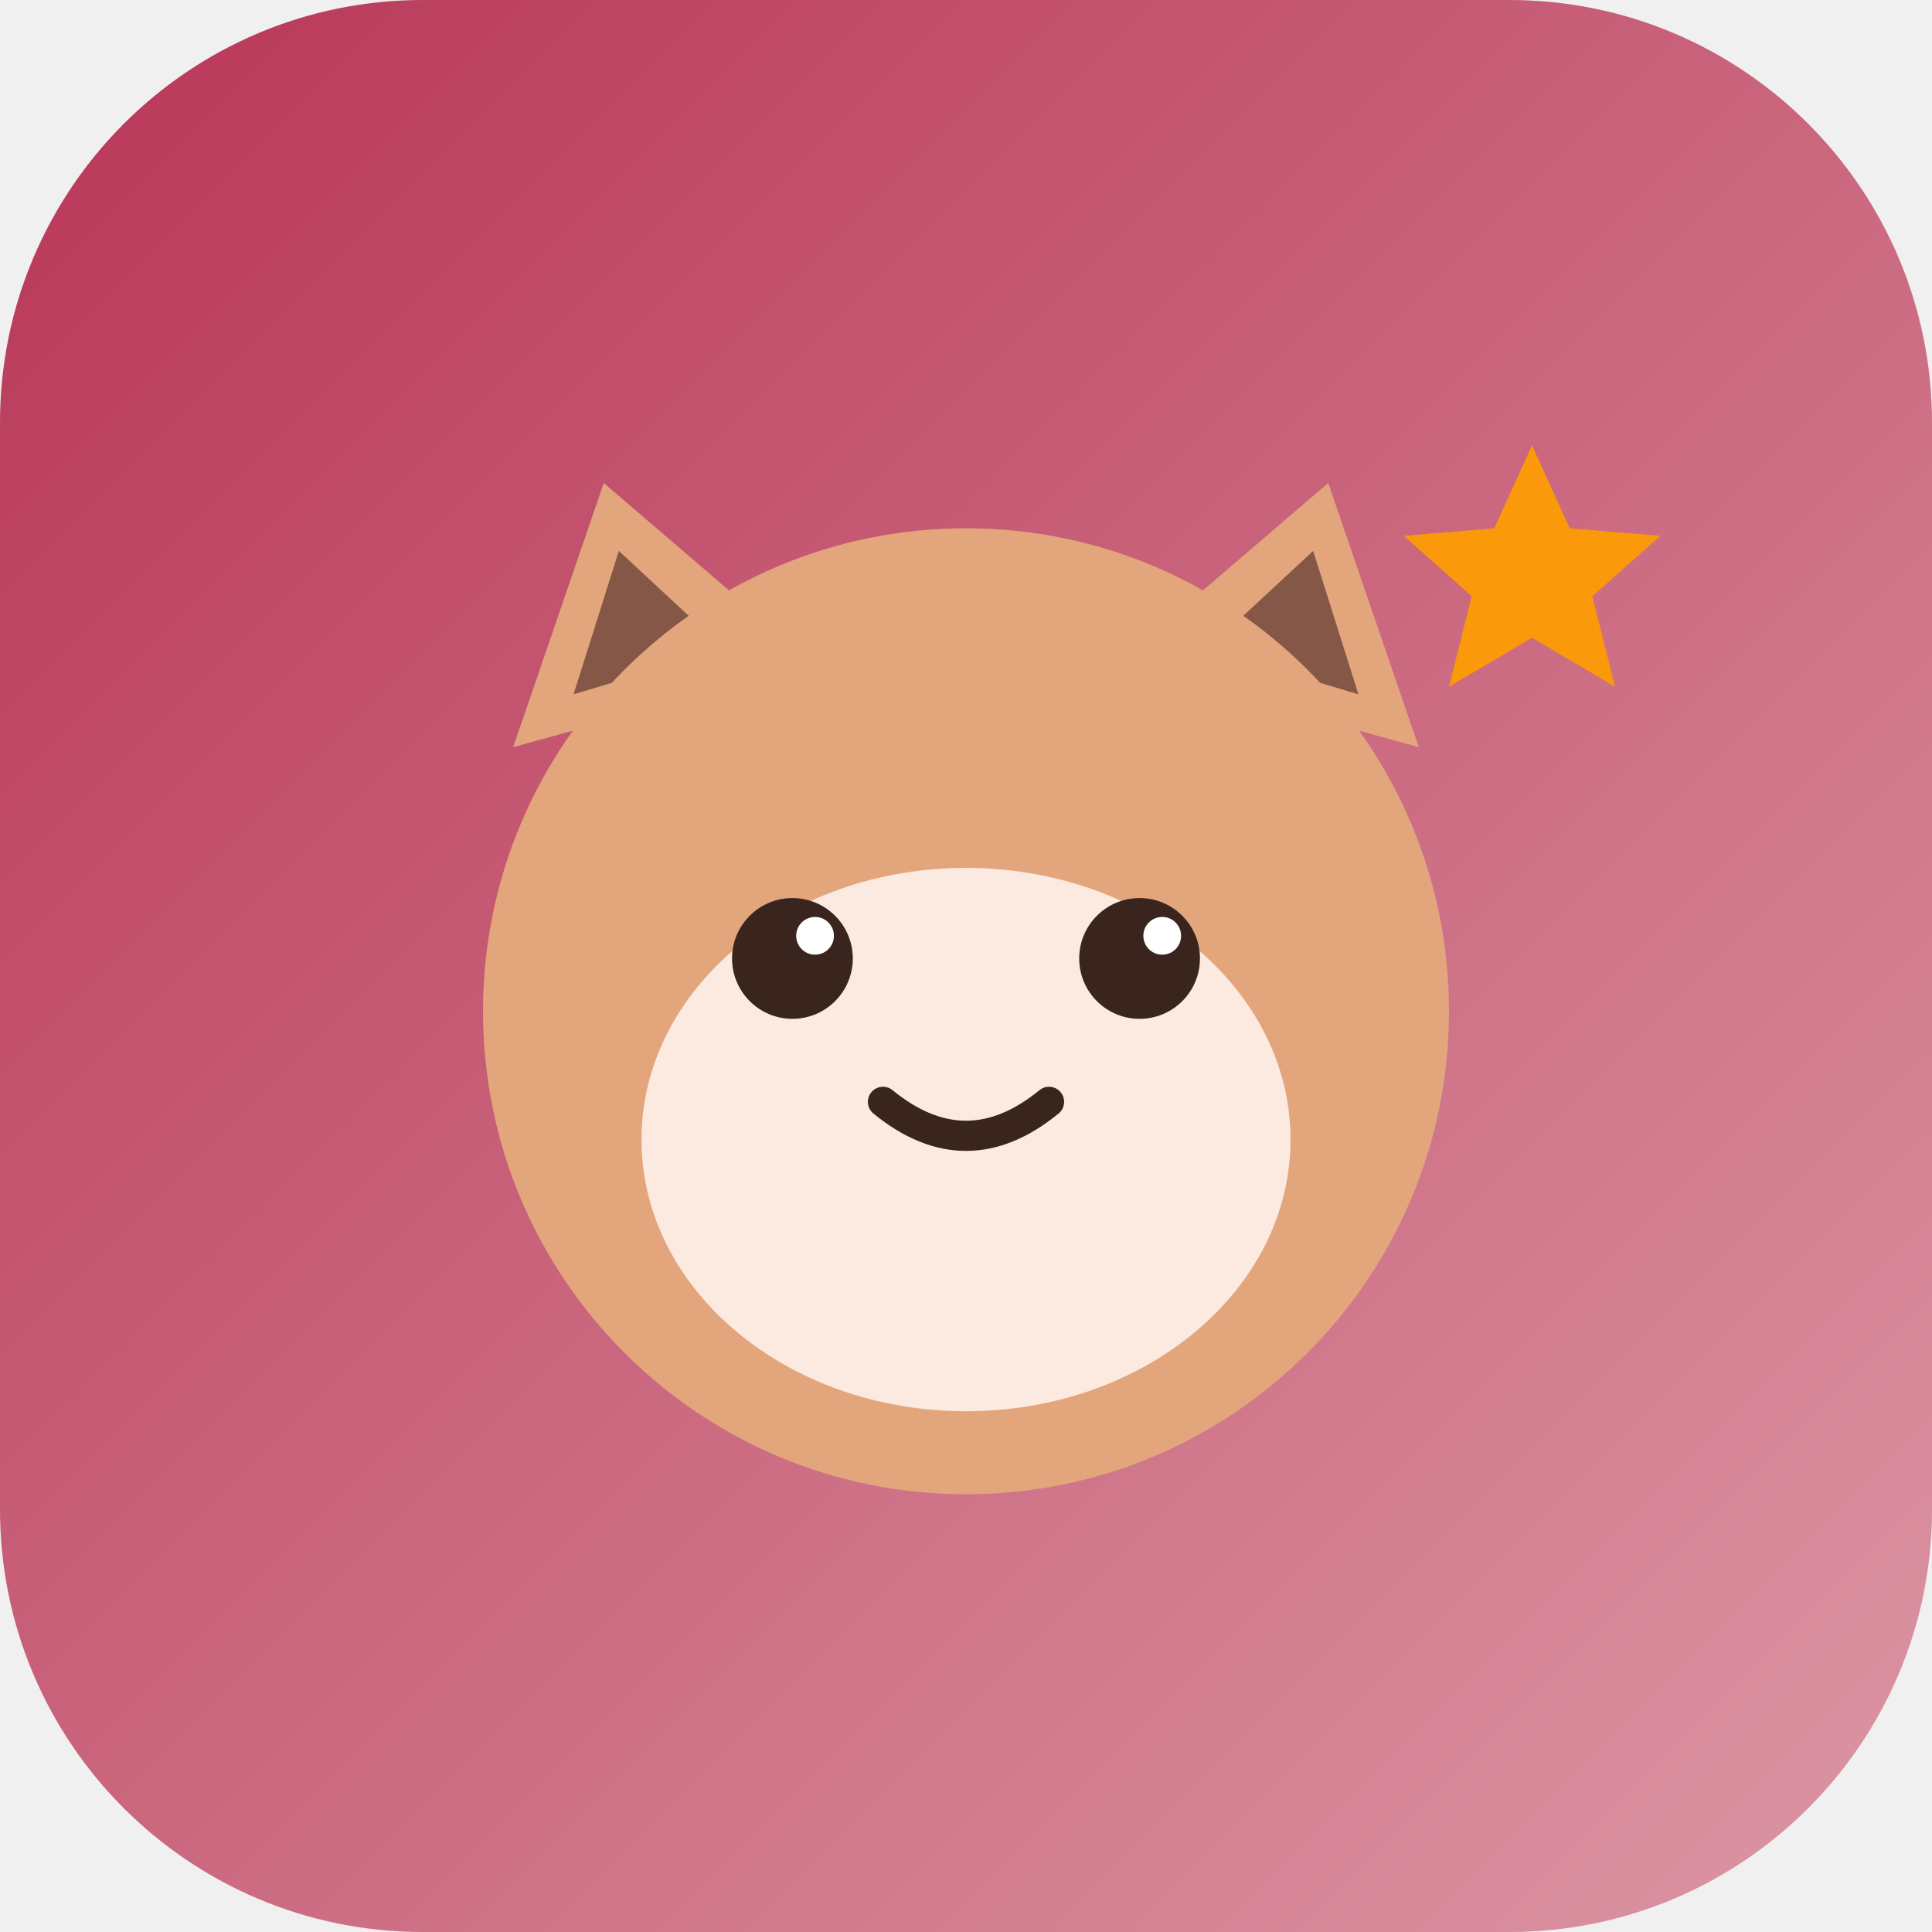
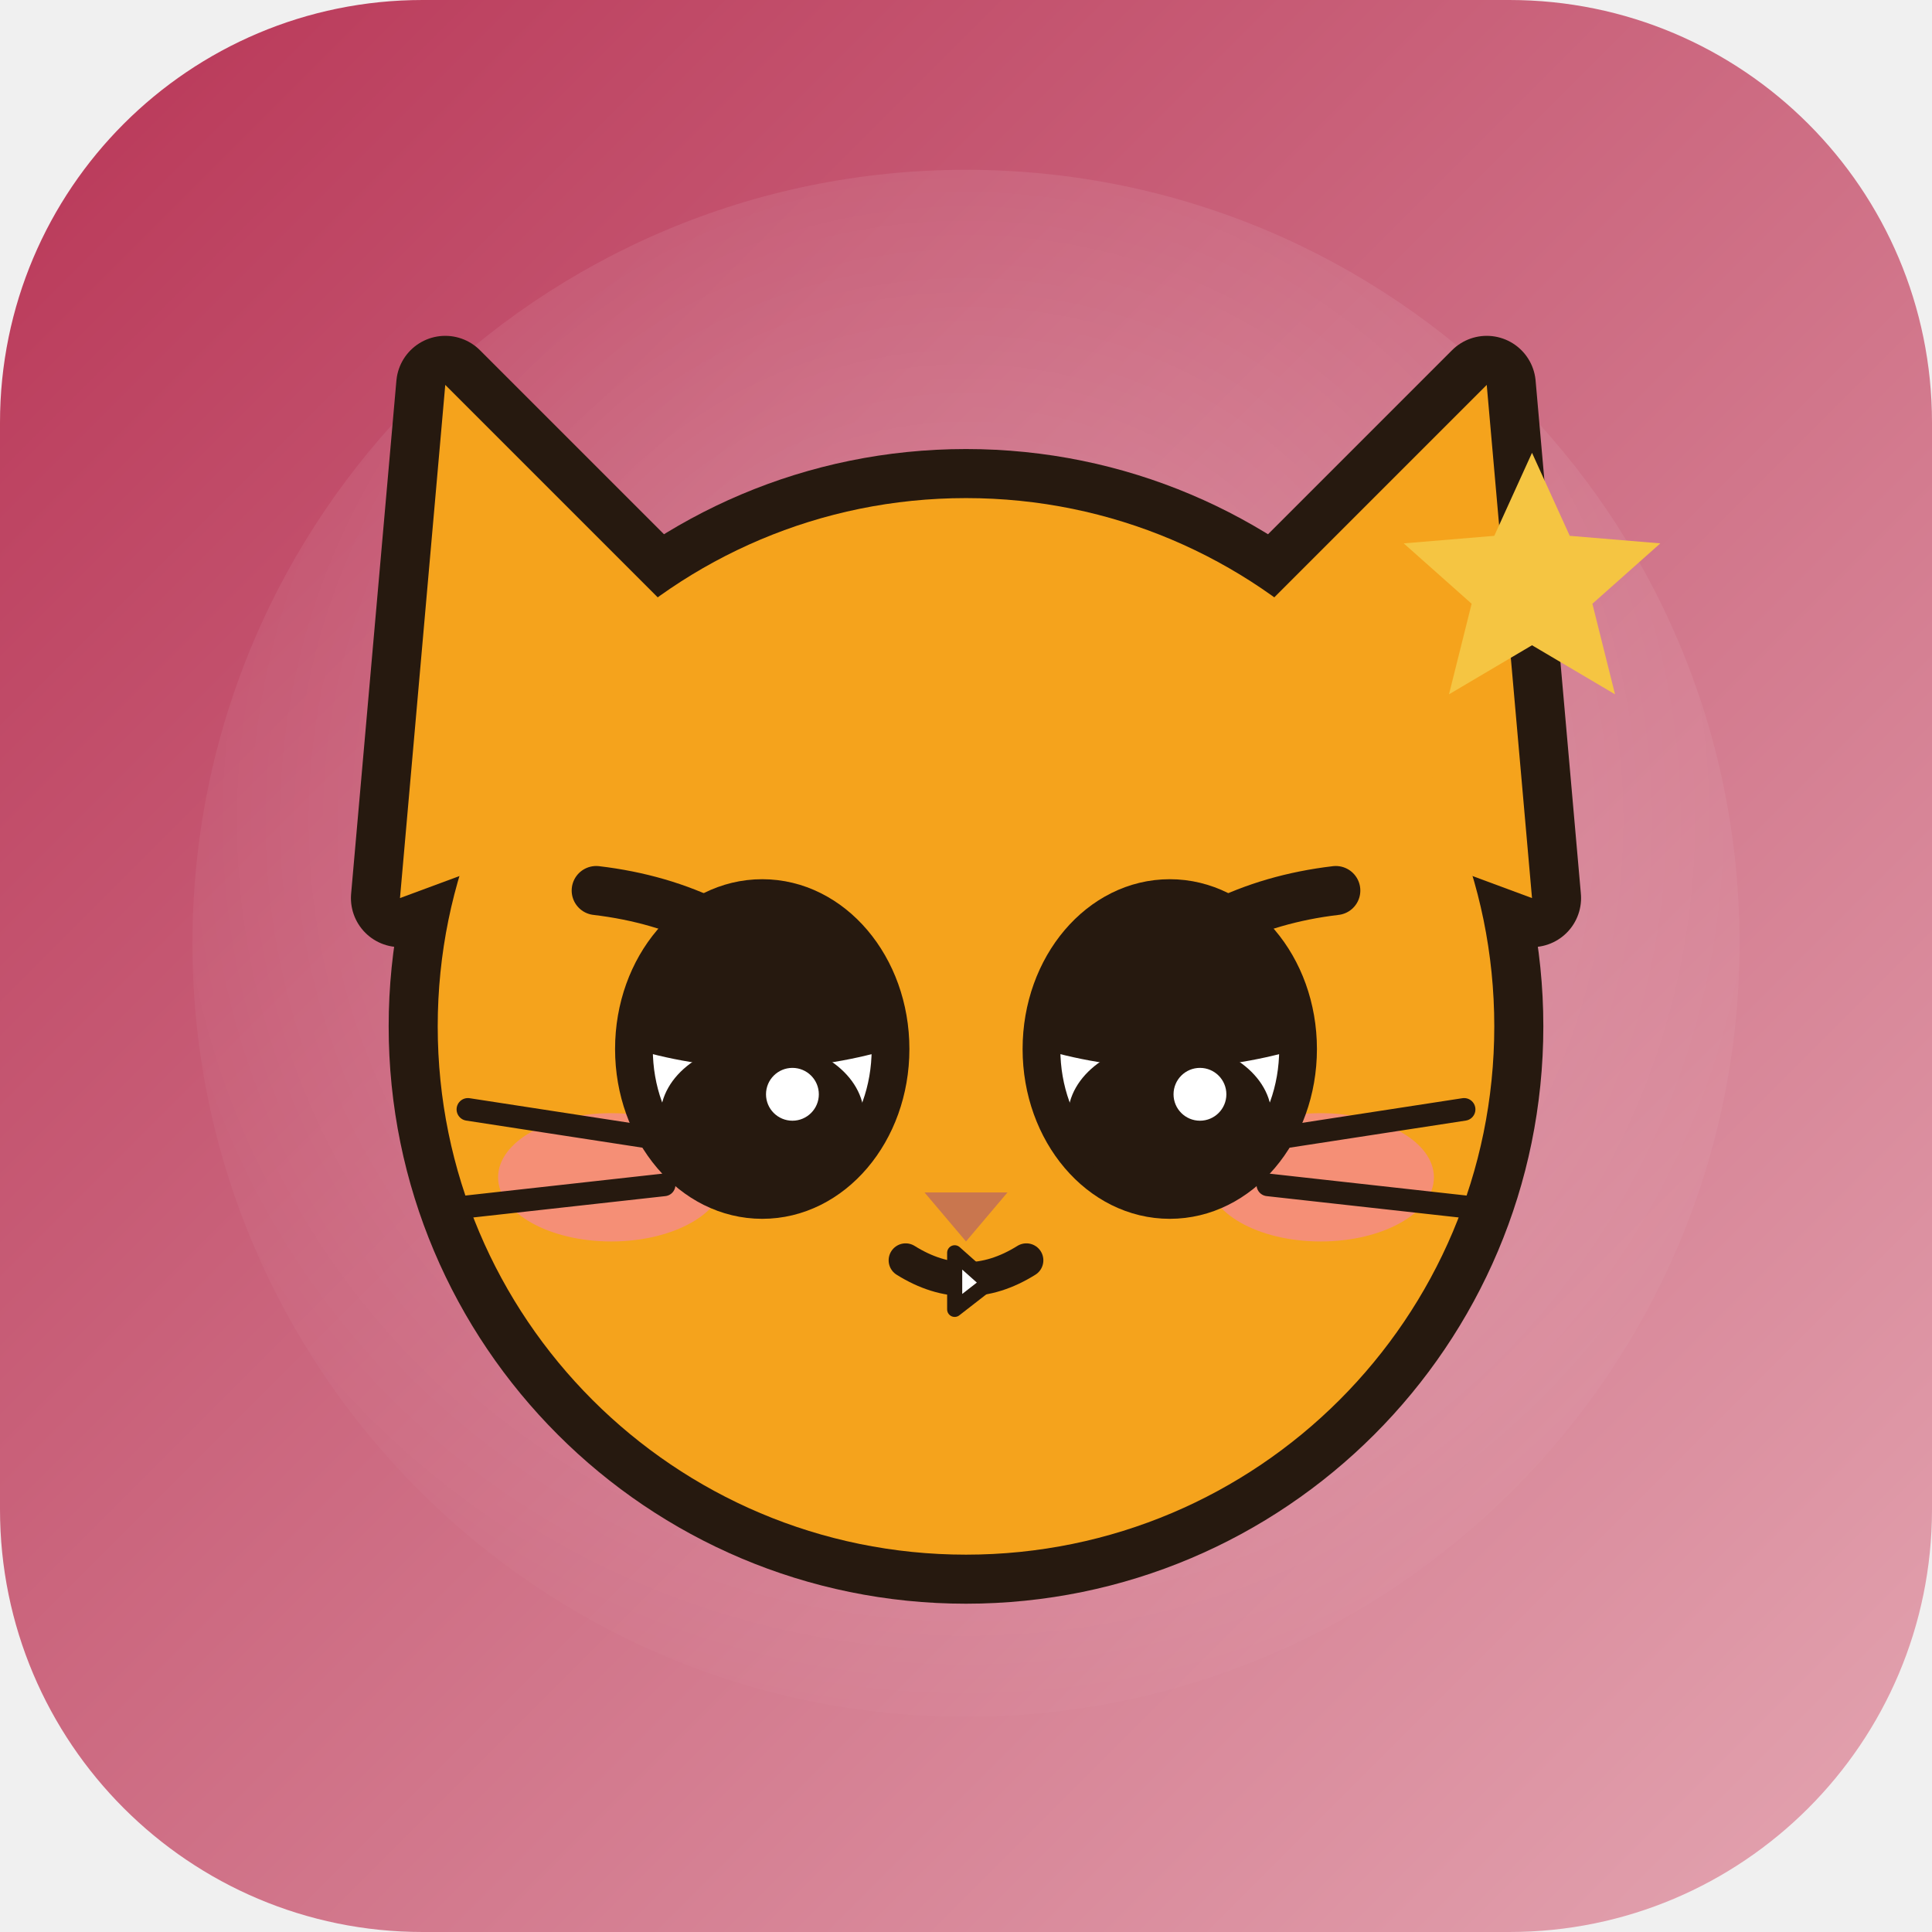
<svg xmlns="http://www.w3.org/2000/svg" width="512" height="512" viewBox="0 0 512 512" role="img" aria-label="Level Down — Gumi">
  <defs>
    <linearGradient id="bg" x1="0" y1="0" x2="1" y2="1">
      <stop offset="0" stop-color="#B83556" />
-       <stop offset="1" stop-color="#DC97A5" />
+       <stop offset="1" stop-color="#E4A6B2" />
    </linearGradient>
+     <radialGradient id="glow" cx="0.5" cy="0.42" r="0.62">
+       <stop offset="0" stop-color="#ffffff" stop-opacity="0.26" />
+       <stop offset="1" stop-color="#ffffff" stop-opacity="0" />
+     </radialGradient>
  </defs>
  <rect width="512" height="512" rx="112" fill="url(#bg)" />
-   <g transform="translate(256 268)">
-     <path d="M-120 -70 L-96 -140 L-40 -92 Z" fill="#E3A57C" />
-     <path d="M120 -70 L96 -140 L40 -92 Z" fill="#E3A57C" />
-     <path d="M-104 -84 L-92 -122 L-64 -96 Z" fill="#845747" />
-     <path d="M104 -84 L92 -122 L64 -96 Z" fill="#845747" />
-     <circle cx="0" cy="0" r="128" fill="#E3A57C" />
-     <ellipse cx="0" cy="34" rx="86" ry="72" fill="#FCE9DF" />
-     <circle cx="-46" cy="-14" r="16" fill="#3A241E" />
-     <circle cx="46" cy="-14" r="16" fill="#3A241E" />
-     <circle cx="-40" cy="-20" r="5" fill="#fff" />
-     <circle cx="52" cy="-20" r="5" fill="#fff" />
-     <path d="M-22 24 q22 18 44 0" fill="none" stroke="#3A241E" stroke-width="8" stroke-linecap="round" />
-     <path d="M150 -150 l10 22 l24 2 l-18 16 l6 24 l-22 -13 l-22 13 l6 -24 l-18 -16 l24 -2 z" fill="#FA990A" />
+   <circle cx="256" cy="250" r="205" fill="url(#glow)" />
+   <g transform="translate(256 272)">
+     <g fill="#26190F" stroke="#26190F" stroke-width="26" stroke-linejoin="round">
+       <path d="M-150 -34 L-138 -170 L-42 -74 Z" />
+       <path d="M150 -34 L138 -170 L42 -74 Z" />
+       <circle cx="0" cy="0" r="140" />
+     </g>
+     <g fill="#F5A31C">
+       <path d="M-150 -34 L-138 -170 L-42 -74 Z" />
+       <path d="M150 -34 L138 -170 L42 -74 Z" />
+       <circle cx="0" cy="0" r="140" />
+     </g>
+     <ellipse cx="-94" cy="40" rx="30" ry="17" fill="#F58C86" opacity="0.85" />
+     <ellipse cx="94" cy="40" rx="30" ry="17" fill="#F58C86" opacity="0.85" />
+     <g stroke="#26190F" stroke-width="6" stroke-linecap="round" fill="none">
+       <path d="M-80 30 l-52 -8 M-80 42 l-54 6 M80 30 l52 -8 M80 42 l54 6" />
+     </g>
+     <path d="M-98 -36 q34 4 56 28 M98 -36 q-34 4 -56 28" stroke="#26190F" stroke-width="13" stroke-linecap="round" fill="none" />
+     <ellipse cx="-54" cy="6" rx="34" ry="40" fill="#fff" stroke="#26190F" stroke-width="10" />
+     <ellipse cx="54" cy="6" rx="34" ry="40" fill="#fff" stroke="#26190F" stroke-width="10" />
+     <ellipse cx="-54" cy="24" rx="27" ry="20" fill="#26190F" />
+     <ellipse cx="54" cy="24" rx="27" ry="20" fill="#26190F" />
+     <path d="M-88 6 A34 40 0 0 1 -20 6 Q-54 16 -88 6 Z" fill="#26190F" />
+     <path d="M20 6 A34 40 0 0 1 88 6 Q54 16 20 6 Z" fill="#26190F" />
+     <circle cx="-46" cy="18" r="7" fill="#fff" />
+     <circle cx="62" cy="18" r="7" fill="#fff" />
+     <path d="M-11 44 h22 l-11 13 z" fill="#C9764E" />
+     <path d="M-16 62 q16 10 32 0" stroke="#26190F" stroke-width="9" stroke-linecap="round" fill="none" />
+     <path d="M-3 60 l0 15 l9 -7 z" fill="#fff" stroke="#26190F" stroke-width="4" stroke-linejoin="round" />
+     <path d="M150 -152 l10 22 l24 2 l-18 16 l6 24 l-22 -13 l-22 13 l6 -24 l-18 -16 l24 -2 z" fill="#F5C542" />
  </g>
</svg>
